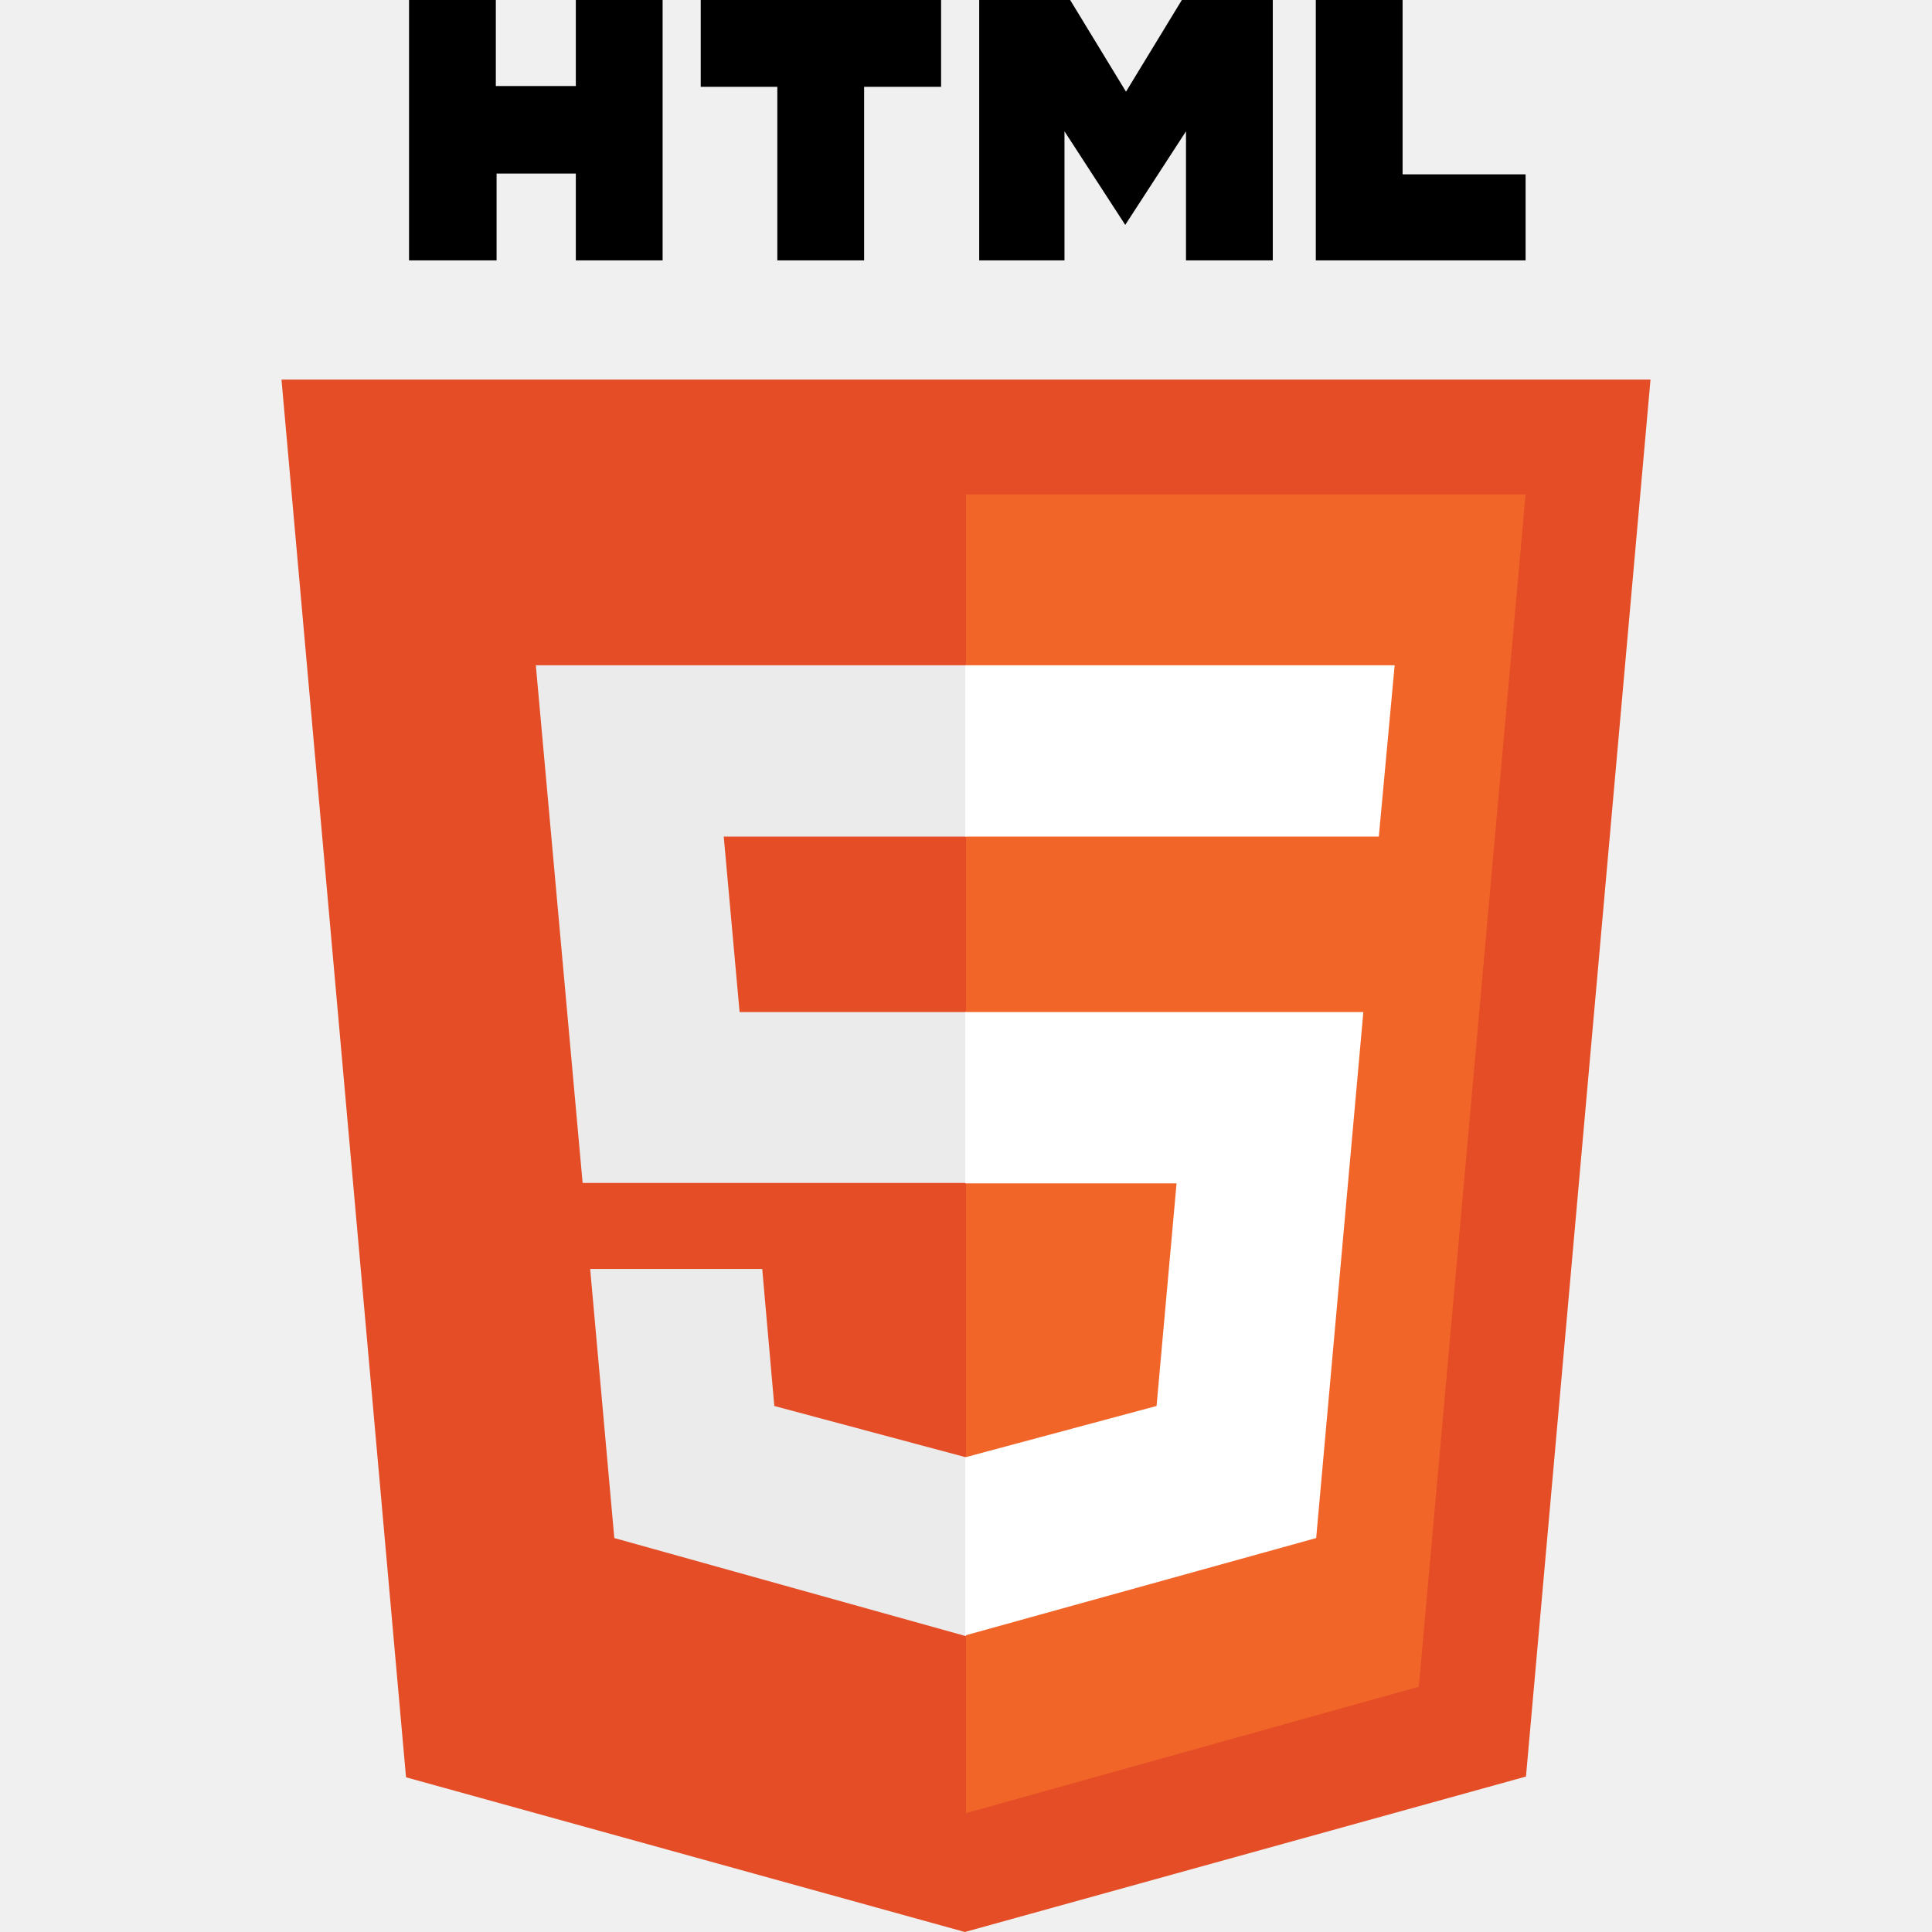
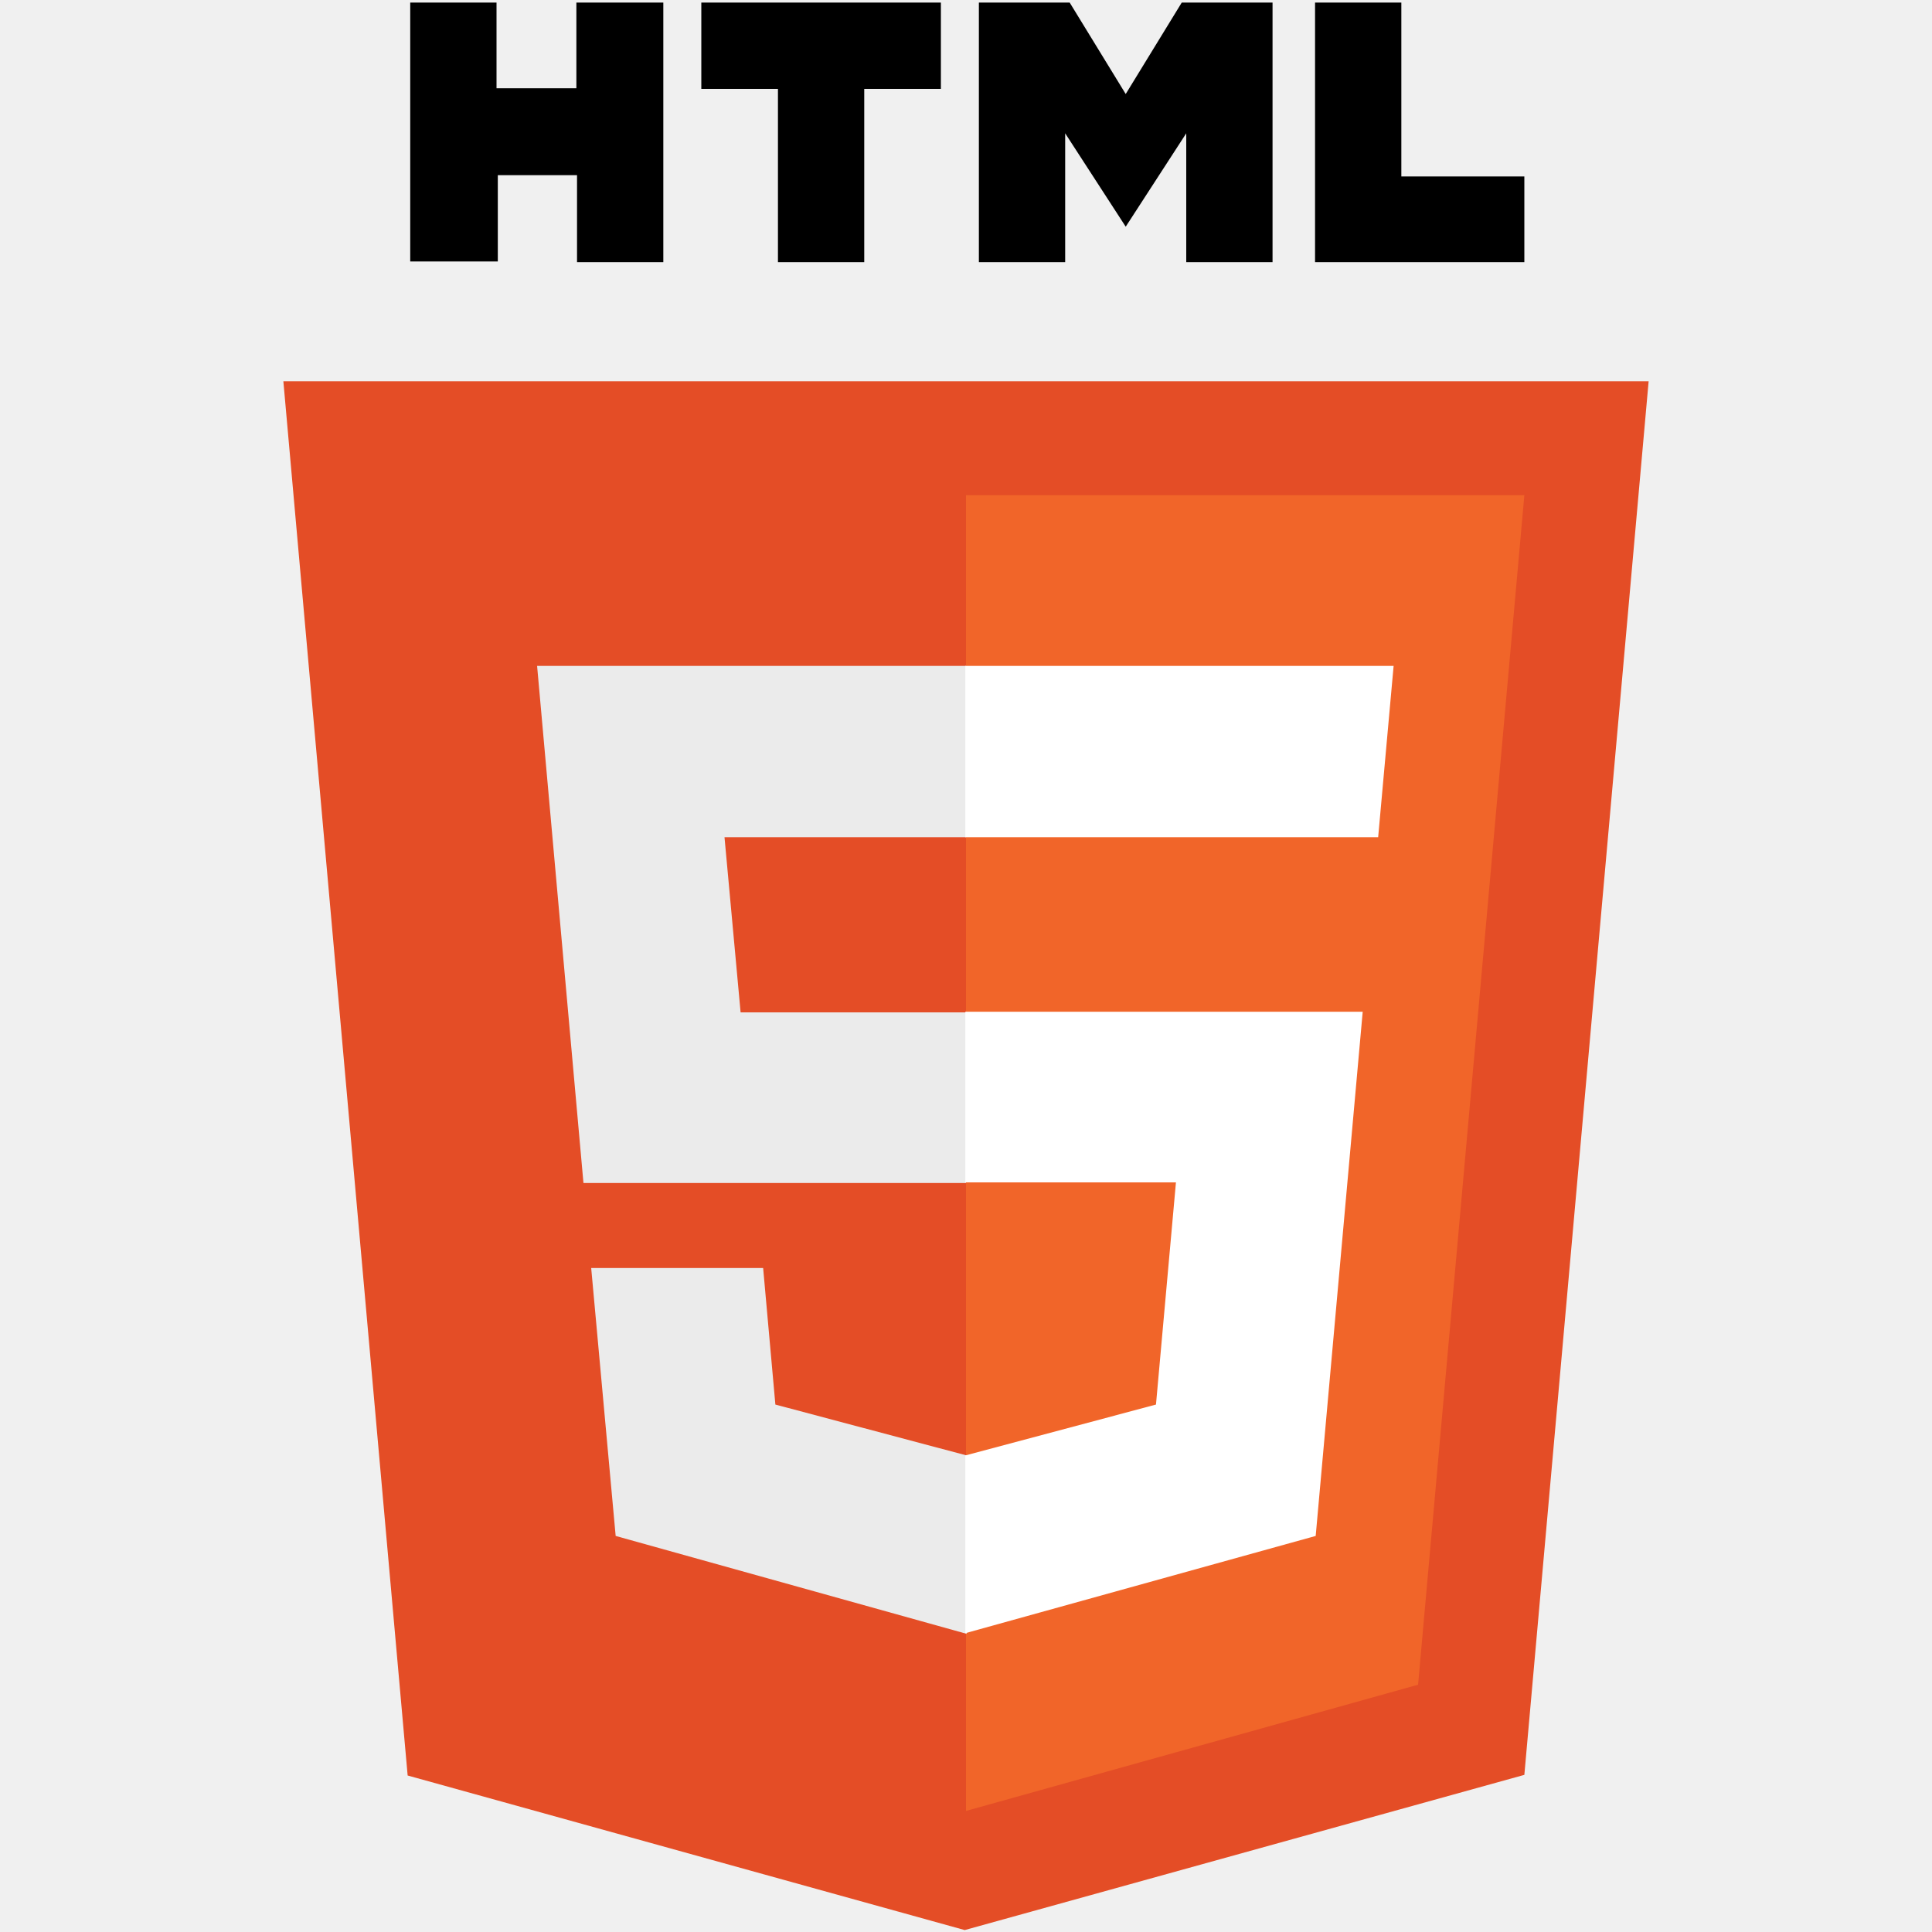
- <svg xmlns="http://www.w3.org/2000/svg" viewBox="0 0 512 512">
-   <path d="M108.4 0h23v22.8h21.2V0h23v69h-23V46h-21v23h-23.2M206 23h-20.3V0h63.7v23H229v46h-23M259.5 0h24.1l14.8 24.3L313.2 0h24.1v69h-23V34.8l-16.1 24.8l-16.1-24.8v34.2h-22.6M348.7 0h23v46.2h32.6V69h-55.6" />
-   <path fill="#e44d26" d="M107.6 471l-33-370.4h362.8l-33 370.2L255.7 512" />
-   <path fill="#f16529" d="M256 480.5V131H404.3L376 447" />
-   <path fill="#ebebeb" d="M142 176.3h114v45.4h-64.2l4.2 46.5h60v45.3H154.4M156.4 336.3H202l3.2 36.3 50.8 13.6v47.4l-93.2-26" />
-   <path fill="#fff" d="M369.6 176.3H255.8v45.4h109.6M361.3 268.2H255.8v45.4h56l-5.3 59-50.7 13.6v47.2l93-25.8" />
+ <svg xmlns="http://www.w3.org/2000/svg" version="1.1" id="Layer_1" x="0px" y="0px" viewBox="0 0 300 300" style="enable-background:new 0 0 300 300;" xml:space="preserve">
+   <style type="text/css">
+ 	.st0{fill:#E44D26;}
+ 	.st1{fill:#F16529;}
+ 	.st2{fill:#EBEBEB;}
+ 	.st3{fill:#FFFFFF;}
+ </style>
+   <g>
+     <path d="M63.7,0.4h13.4v13.3h12.4V0.4H103v40.3H89.6V27.2H77.3v13.4H63.7 M120.8,13.8h-11.9V0.4h37.2v13.4h-11.9v26.9h-13.4    M152,0.4h14.1l8.7,14.2l8.7-14.2h14.1v40.3h-13.4v-20l-9.4,14.5l-9.4-14.5v20H152 M204.2,0.4h13.4v27h19.1v13.3h-32.5" />
+     <path class="st0" d="M63.3,275.7L44,59.2H256l-19.3,216.4l-86.9,24.1" />
+     <path class="st1" d="M150,281.2V76.9h86.7l-16.5,184.7" />
+     <path class="st2" d="M83.4,103.4H150V130h-37.5l2.5,27.2H150v26.5H90.6 M91.8,196.9h26.7l1.9,21.2l29.7,7.9v27.7l-54.5-15.2" />
+     <path class="st3" d="M216.4,103.4h-66.5V130h64.1 M211.6,157.1h-61.7v26.5h32.7l-3.1,34.5l-29.6,7.9v27.6l54.4-15.1" />
+   </g>
</svg>
